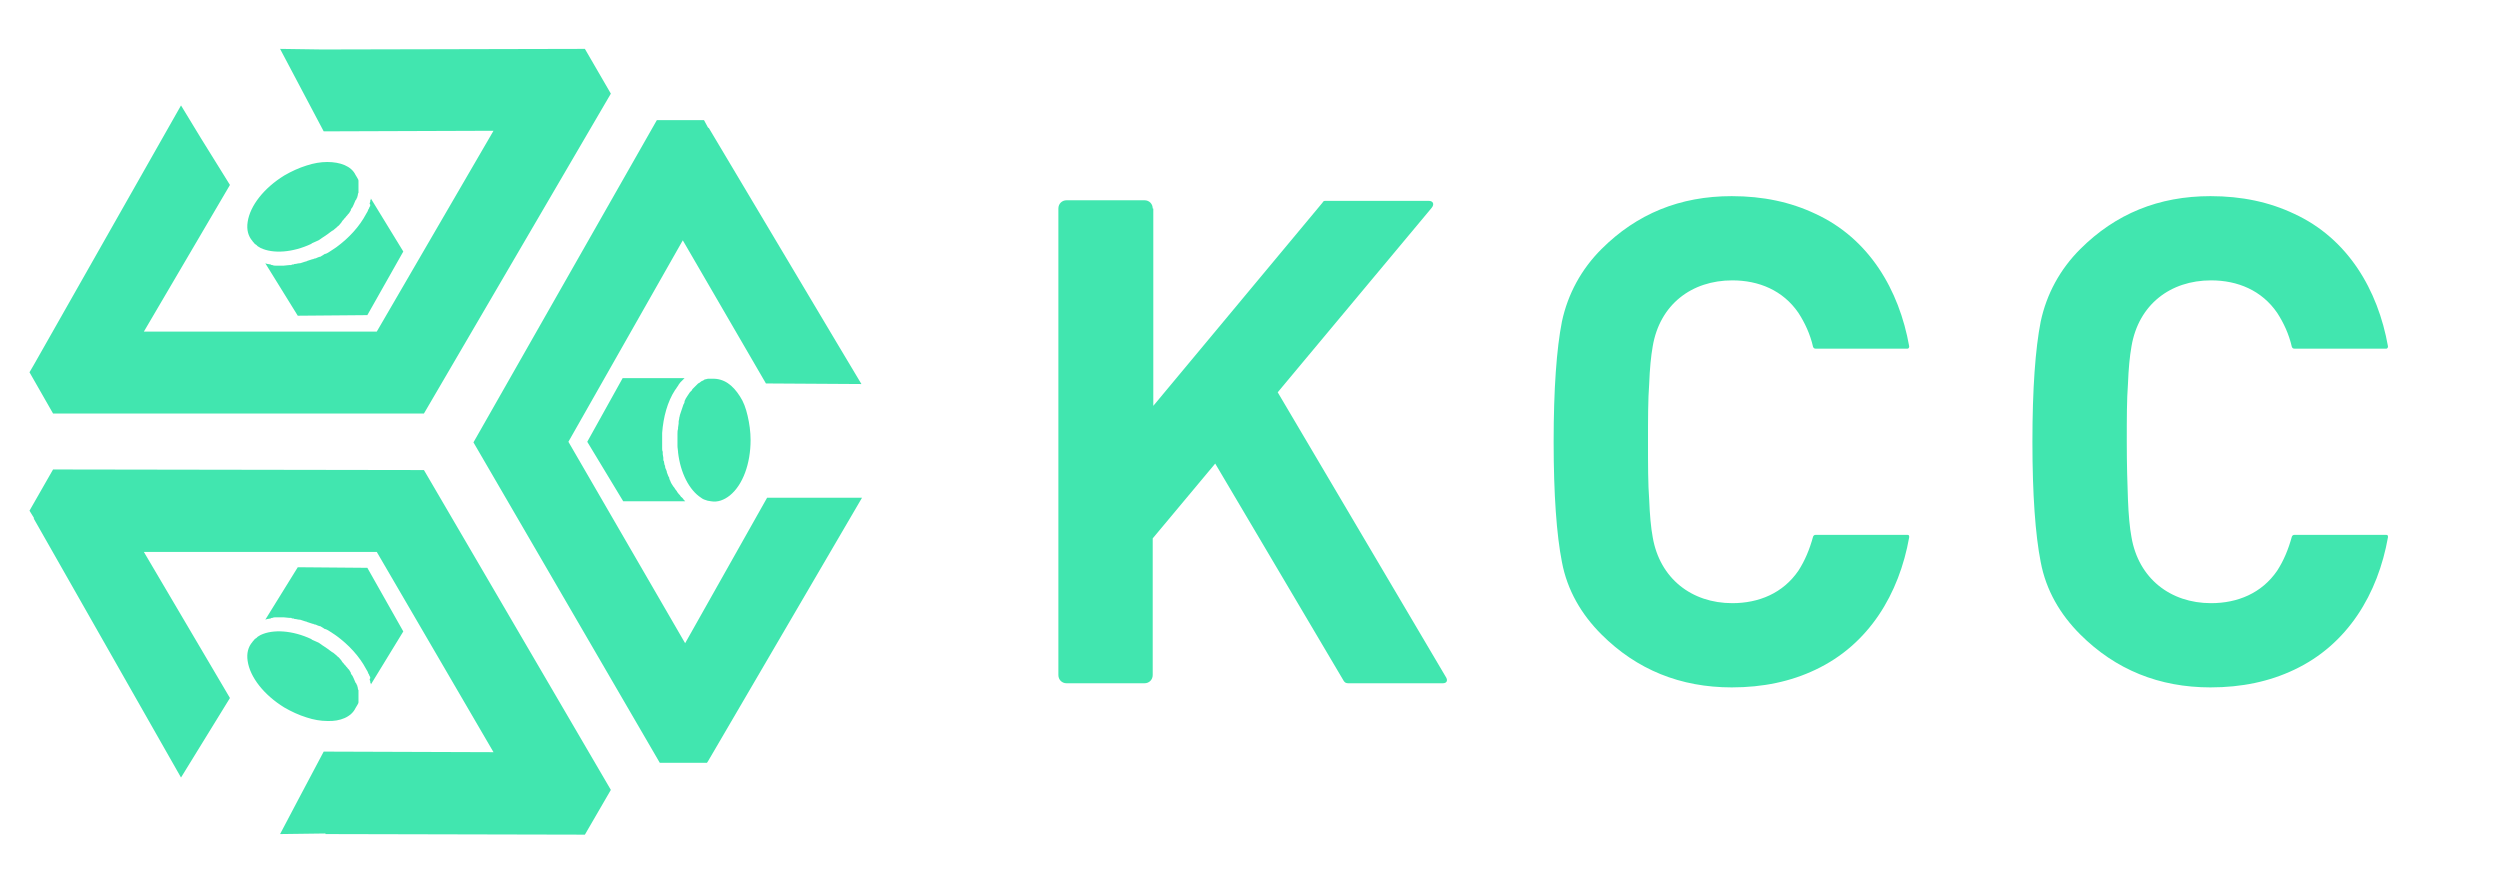
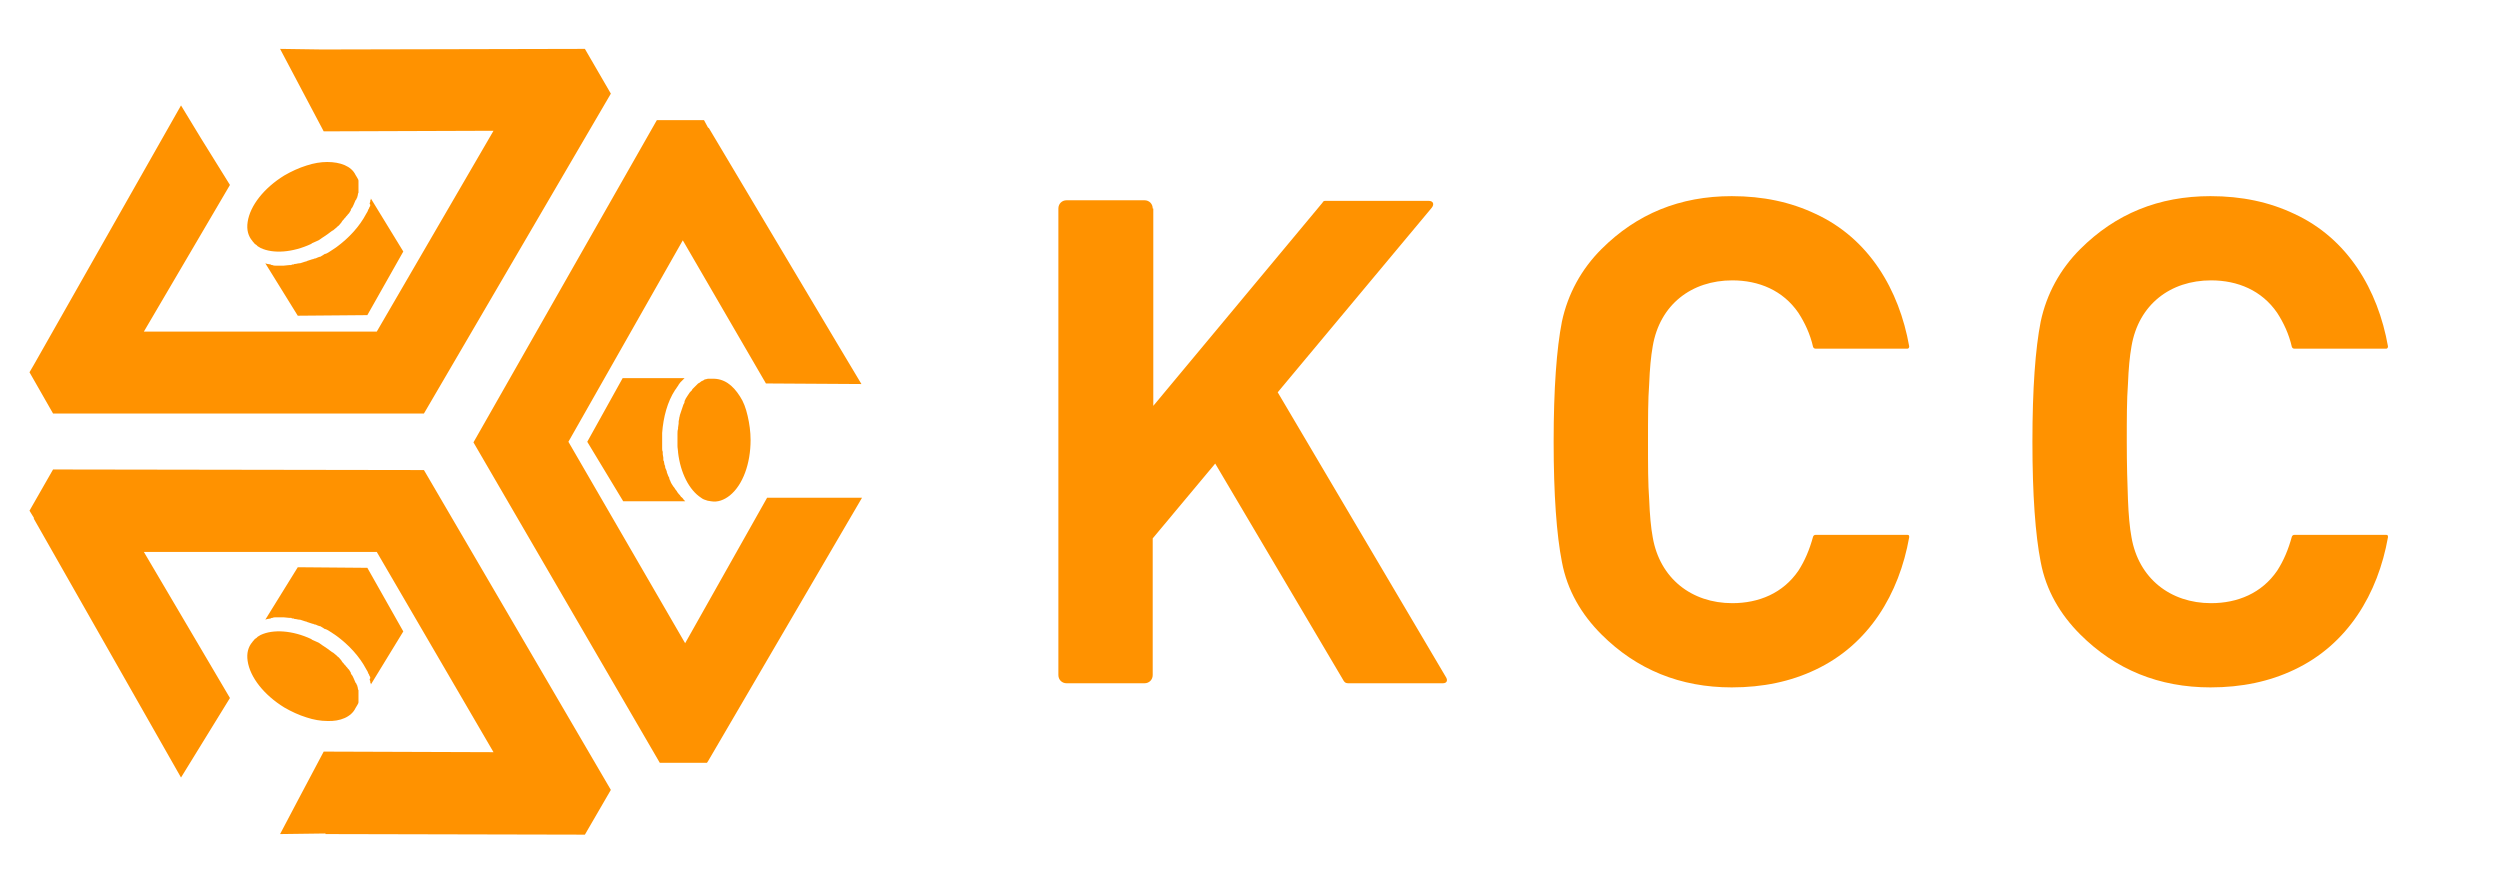
<svg xmlns="http://www.w3.org/2000/svg" width="94" height="33" viewBox="0 0 94 33" fill="none">
-   <path d="M32.39 14.44L31.503 12.956L26.648 4.806H26.626L26.471 4.518H24.697L17.802 16.633L24.808 28.681H26.582L26.626 28.615L32.412 18.715H28.843L25.761 24.185L21.372 16.611L25.673 9.036L28.799 14.418L32.39 14.44Z" fill="#41E6AF" />
-   <path d="M5.409 12.469L8.646 6.954L7.56 5.205L6.806 3.964L1.264 13.732L1.109 13.997L1.995 15.548H15.94L22.968 3.521L21.992 1.838L12.238 1.86H12.083L10.531 1.838L11.351 3.389L12.171 4.939L18.556 4.917L14.166 12.469H5.409Z" fill="#41E6AF" />
-   <path d="M12.304 6.091C12.06 6.091 11.794 6.135 11.528 6.223C11.24 6.312 10.952 6.445 10.686 6.6C9.932 7.065 9.4 7.73 9.311 8.35C9.267 8.638 9.334 8.881 9.489 9.058C9.511 9.103 9.555 9.125 9.577 9.169C9.6 9.191 9.622 9.191 9.644 9.213C9.666 9.236 9.666 9.236 9.688 9.258C9.733 9.28 9.755 9.302 9.799 9.324C10.265 9.546 10.996 9.501 11.706 9.169L11.728 9.147C11.794 9.125 11.861 9.081 11.927 9.058C11.994 9.036 12.038 8.992 12.105 8.948C12.171 8.903 12.238 8.859 12.304 8.815C12.371 8.77 12.415 8.726 12.482 8.682L12.526 8.66C12.57 8.615 12.615 8.593 12.659 8.549C12.681 8.527 12.681 8.527 12.703 8.505C12.748 8.483 12.77 8.438 12.792 8.416C12.814 8.394 12.836 8.372 12.858 8.328C12.881 8.283 12.925 8.261 12.947 8.217C12.969 8.195 12.969 8.195 12.992 8.172C13.014 8.128 13.058 8.106 13.08 8.062L13.124 8.017C13.147 7.973 13.169 7.951 13.191 7.907C13.191 7.907 13.191 7.907 13.191 7.885L13.213 7.84C13.258 7.796 13.28 7.73 13.302 7.685C13.324 7.641 13.346 7.574 13.368 7.53L13.391 7.508C13.391 7.486 13.413 7.464 13.413 7.464C13.413 7.442 13.413 7.442 13.435 7.419C13.435 7.375 13.457 7.353 13.457 7.309C13.457 7.264 13.479 7.264 13.479 7.242C13.479 7.22 13.479 7.198 13.479 7.198C13.479 7.154 13.479 7.132 13.479 7.109V7.065C13.479 7.021 13.479 6.999 13.479 6.954C13.479 6.932 13.479 6.932 13.479 6.91C13.479 6.888 13.479 6.866 13.479 6.866C13.479 6.844 13.479 6.844 13.479 6.821V6.799C13.479 6.755 13.457 6.733 13.435 6.689C13.413 6.644 13.391 6.622 13.368 6.578C13.213 6.246 12.792 6.091 12.304 6.091Z" fill="#41E6AF" />
-   <path d="M13.923 7.707C13.923 7.752 13.9 7.774 13.878 7.818C13.878 7.84 13.878 7.84 13.856 7.862C13.834 7.929 13.812 7.973 13.768 8.04C13.524 8.505 13.125 8.948 12.637 9.302C12.57 9.346 12.504 9.391 12.437 9.435C12.371 9.479 12.304 9.524 12.238 9.546H12.216C12.193 9.568 12.171 9.568 12.149 9.59C12.105 9.612 12.083 9.634 12.038 9.656H12.016C11.994 9.656 11.972 9.679 11.95 9.679C11.905 9.701 11.861 9.723 11.816 9.723L11.772 9.745C11.772 9.745 11.772 9.745 11.75 9.745C11.728 9.745 11.706 9.767 11.684 9.767C11.639 9.789 11.595 9.789 11.55 9.811L11.506 9.834H11.484C11.44 9.856 11.395 9.856 11.351 9.878C11.329 9.878 11.307 9.9 11.262 9.9H11.24C11.196 9.9 11.151 9.922 11.129 9.922C11.107 9.922 11.063 9.922 11.041 9.944H11.018C10.996 9.944 10.974 9.944 10.952 9.966C10.93 9.966 10.908 9.966 10.885 9.966C10.819 9.966 10.73 9.989 10.664 9.989H10.642C10.575 9.989 10.508 9.989 10.442 9.989C10.42 9.989 10.398 9.989 10.398 9.989H10.376C10.331 9.989 10.287 9.989 10.242 9.966C10.22 9.966 10.198 9.966 10.176 9.944C10.132 9.944 10.087 9.922 10.043 9.922C10.021 9.922 9.999 9.9 9.976 9.9L11.196 11.871L13.812 11.849L15.164 9.457L13.945 7.464C13.945 7.486 13.945 7.508 13.923 7.53C13.923 7.552 13.923 7.552 13.923 7.575C13.923 7.597 13.9 7.619 13.9 7.663C13.923 7.685 13.923 7.707 13.923 7.707Z" fill="#41E6AF" />
-   <path d="M27.823 14.905C27.956 15.105 28.045 15.348 28.111 15.636C28.178 15.924 28.222 16.234 28.222 16.544C28.222 17.43 27.934 18.227 27.446 18.626C27.225 18.803 26.981 18.892 26.737 18.848C26.692 18.848 26.648 18.826 26.604 18.826C26.582 18.826 26.559 18.803 26.537 18.803C26.515 18.803 26.493 18.781 26.471 18.781C26.426 18.759 26.382 18.737 26.36 18.715C25.916 18.427 25.584 17.785 25.495 17.009V16.987C25.495 16.921 25.473 16.854 25.473 16.766C25.473 16.699 25.473 16.633 25.473 16.566C25.473 16.478 25.473 16.411 25.473 16.323C25.473 16.256 25.473 16.19 25.495 16.123V16.079C25.495 16.035 25.517 15.969 25.517 15.924C25.517 15.902 25.517 15.88 25.517 15.858C25.517 15.813 25.54 15.769 25.54 15.725C25.54 15.681 25.562 15.658 25.562 15.614C25.584 15.57 25.584 15.525 25.606 15.481C25.606 15.459 25.628 15.437 25.628 15.415C25.651 15.37 25.651 15.326 25.673 15.282L25.695 15.215C25.717 15.171 25.739 15.149 25.739 15.105C25.739 15.105 25.739 15.105 25.739 15.082L25.761 15.038C25.784 14.972 25.828 14.928 25.85 14.883C25.872 14.839 25.916 14.795 25.939 14.75L25.961 14.728C25.983 14.706 25.983 14.706 26.005 14.684C26.027 14.662 26.027 14.662 26.027 14.64C26.05 14.617 26.072 14.595 26.094 14.573C26.116 14.551 26.138 14.529 26.138 14.529C26.16 14.507 26.16 14.507 26.183 14.485C26.205 14.462 26.227 14.44 26.249 14.418L26.293 14.396C26.316 14.374 26.36 14.352 26.382 14.329C26.404 14.329 26.404 14.329 26.426 14.307C26.449 14.307 26.471 14.285 26.471 14.285C26.471 14.285 26.493 14.285 26.493 14.263H26.515C26.559 14.263 26.582 14.241 26.626 14.241C26.67 14.241 26.715 14.241 26.759 14.241C27.225 14.219 27.557 14.485 27.823 14.905Z" fill="#41E6AF" />
-   <path d="M25.584 14.374C25.562 14.396 25.54 14.44 25.517 14.462C25.517 14.485 25.495 14.485 25.495 14.507C25.451 14.551 25.429 14.617 25.384 14.662C25.096 15.105 24.941 15.681 24.897 16.279C24.897 16.367 24.897 16.434 24.897 16.522C24.897 16.589 24.897 16.677 24.897 16.744V16.766C24.897 16.788 24.897 16.832 24.897 16.854C24.897 16.899 24.897 16.943 24.919 16.987V17.009C24.919 17.032 24.919 17.054 24.919 17.076C24.919 17.12 24.941 17.164 24.941 17.209V17.253C24.941 17.253 24.941 17.253 24.941 17.275C24.941 17.297 24.941 17.32 24.963 17.342C24.963 17.386 24.985 17.43 24.985 17.474L25.008 17.519V17.541C25.008 17.585 25.03 17.63 25.052 17.674C25.052 17.696 25.074 17.718 25.074 17.74V17.762C25.096 17.807 25.096 17.829 25.118 17.873C25.118 17.895 25.141 17.918 25.163 17.962V17.984C25.163 18.006 25.185 18.028 25.185 18.05C25.207 18.073 25.207 18.095 25.207 18.095C25.229 18.161 25.274 18.227 25.318 18.294L25.34 18.316C25.384 18.383 25.407 18.427 25.451 18.471C25.451 18.493 25.473 18.493 25.473 18.515L25.495 18.538C25.517 18.582 25.562 18.604 25.584 18.648C25.606 18.671 25.606 18.693 25.628 18.693C25.673 18.737 25.695 18.759 25.717 18.803C25.739 18.826 25.761 18.826 25.761 18.848H23.433L22.081 16.611L23.411 14.219H25.739C25.717 14.241 25.717 14.241 25.695 14.263L25.673 14.285C25.651 14.307 25.628 14.33 25.584 14.374C25.606 14.374 25.584 14.374 25.584 14.374Z" fill="#41E6AF" />
-   <path d="M12.304 27.109C12.06 27.109 11.794 27.064 11.528 26.976C11.24 26.887 10.952 26.754 10.686 26.599C9.932 26.134 9.4 25.47 9.311 24.85C9.267 24.562 9.334 24.318 9.489 24.141C9.511 24.097 9.555 24.075 9.577 24.03C9.6 24.008 9.622 24.008 9.644 23.986C9.666 23.964 9.666 23.964 9.688 23.942C9.733 23.919 9.755 23.897 9.799 23.875C10.265 23.654 10.996 23.698 11.706 24.03L11.728 24.052C11.794 24.075 11.861 24.119 11.927 24.141C11.994 24.163 12.038 24.207 12.105 24.252C12.171 24.296 12.238 24.34 12.304 24.385C12.371 24.429 12.415 24.473 12.482 24.517L12.526 24.54C12.57 24.584 12.615 24.606 12.659 24.65C12.681 24.672 12.681 24.672 12.703 24.695C12.748 24.717 12.77 24.761 12.792 24.783C12.814 24.805 12.836 24.828 12.858 24.872C12.881 24.916 12.925 24.938 12.947 24.983C12.969 25.005 12.969 25.005 12.992 25.027C13.014 25.071 13.058 25.093 13.08 25.138L13.124 25.182C13.147 25.226 13.169 25.248 13.191 25.293V25.315L13.213 25.359C13.258 25.403 13.28 25.47 13.302 25.514C13.324 25.558 13.346 25.625 13.368 25.669L13.391 25.691C13.391 25.713 13.413 25.736 13.413 25.736C13.413 25.758 13.413 25.758 13.435 25.78C13.435 25.824 13.457 25.846 13.457 25.891C13.457 25.935 13.479 25.935 13.479 25.957C13.479 25.979 13.479 26.001 13.479 26.001C13.479 26.046 13.479 26.068 13.479 26.09V26.134C13.479 26.178 13.479 26.201 13.479 26.245C13.479 26.267 13.479 26.267 13.479 26.289C13.479 26.311 13.479 26.334 13.479 26.334C13.479 26.356 13.479 26.356 13.479 26.378V26.4C13.479 26.444 13.457 26.466 13.435 26.511C13.413 26.555 13.391 26.577 13.368 26.622C13.213 26.954 12.792 27.131 12.304 27.109Z" fill="#41E6AF" />
-   <path d="M13.923 25.492C13.923 25.448 13.9 25.425 13.878 25.381C13.878 25.359 13.878 25.359 13.856 25.337C13.834 25.27 13.812 25.226 13.768 25.16C13.524 24.695 13.125 24.252 12.637 23.897C12.57 23.853 12.504 23.809 12.437 23.764C12.371 23.72 12.304 23.676 12.238 23.654H12.216C12.193 23.631 12.171 23.631 12.149 23.609C12.105 23.587 12.083 23.565 12.038 23.543H12.016C11.994 23.543 11.972 23.521 11.95 23.521C11.905 23.499 11.861 23.477 11.816 23.477L11.772 23.454C11.772 23.454 11.772 23.454 11.75 23.454C11.728 23.454 11.706 23.432 11.684 23.432C11.639 23.41 11.595 23.41 11.55 23.388L11.506 23.366H11.484C11.44 23.344 11.395 23.344 11.351 23.322C11.329 23.322 11.307 23.299 11.262 23.299H11.24C11.196 23.299 11.151 23.277 11.129 23.277C11.107 23.277 11.063 23.277 11.041 23.255H11.018C10.996 23.255 10.974 23.255 10.952 23.233C10.93 23.233 10.908 23.233 10.885 23.233C10.819 23.233 10.73 23.211 10.664 23.211H10.642C10.575 23.211 10.508 23.211 10.442 23.211C10.42 23.211 10.398 23.211 10.398 23.211H10.376C10.331 23.211 10.287 23.211 10.242 23.233C10.22 23.233 10.198 23.233 10.176 23.255C10.132 23.255 10.087 23.277 10.043 23.277C10.021 23.277 9.999 23.299 9.976 23.299L11.196 21.328L13.812 21.35L15.164 23.742L13.945 25.736C13.945 25.713 13.945 25.691 13.923 25.669C13.923 25.647 13.923 25.647 13.923 25.625C13.923 25.603 13.9 25.581 13.9 25.536C13.923 25.514 13.923 25.492 13.923 25.492Z" fill="#41E6AF" />
-   <path d="M18.556 28.282L12.171 28.26L11.196 30.099L10.531 31.361L12.238 31.339V31.361L21.992 31.383L22.968 29.7L15.94 17.674L1.995 17.652L1.109 19.202L1.286 19.49H1.264L6.806 29.235L8.646 26.245L5.409 20.752H14.166L18.556 28.282Z" fill="#41E6AF" />
-   <path d="M61.965 16.611C61.965 15.747 61.965 15.016 62.009 14.44C62.031 13.864 62.075 13.399 62.142 13.023C62.408 11.45 63.605 10.542 65.135 10.542C66.133 10.542 67.041 10.919 67.618 11.76C67.862 12.137 68.061 12.558 68.172 13.045C68.194 13.089 68.216 13.111 68.283 13.111H71.719C71.764 13.111 71.786 13.067 71.786 13.023C71.409 10.897 70.278 8.97 68.261 8.04C67.33 7.597 66.288 7.375 65.113 7.375C63.162 7.375 61.543 8.04 60.213 9.368C59.459 10.121 58.95 11.052 58.728 12.093C58.528 13.111 58.417 14.617 58.417 16.611C58.417 18.604 58.528 20.11 58.728 21.129C58.927 22.192 59.459 23.1 60.213 23.853C61.543 25.182 63.184 25.846 65.113 25.846C66.288 25.846 67.33 25.625 68.261 25.182C70.278 24.23 71.409 22.325 71.786 20.199C71.786 20.154 71.786 20.11 71.719 20.11H68.283C68.216 20.11 68.194 20.132 68.172 20.177C68.039 20.664 67.862 21.085 67.618 21.461C67.041 22.303 66.133 22.679 65.135 22.679C63.605 22.679 62.408 21.749 62.142 20.199C62.075 19.844 62.031 19.357 62.009 18.781C61.965 18.205 61.965 17.474 61.965 16.611Z" fill="#41E6AF" />
-   <path d="M79.967 16.611C79.967 15.747 79.967 15.016 80.011 14.44C80.033 13.864 80.077 13.399 80.144 13.023C80.41 11.45 81.607 10.542 83.137 10.542C84.135 10.542 85.043 10.919 85.62 11.76C85.864 12.137 86.063 12.558 86.174 13.045C86.196 13.089 86.219 13.111 86.285 13.111H89.721C89.766 13.111 89.788 13.067 89.788 13.023C89.411 10.897 88.28 8.97 86.263 8.04C85.332 7.597 84.29 7.375 83.115 7.375C81.164 7.375 79.545 8.04 78.215 9.368C77.461 10.121 76.951 11.052 76.73 12.093C76.53 13.111 76.419 14.617 76.419 16.611C76.419 18.604 76.53 20.11 76.73 21.129C76.929 22.192 77.461 23.1 78.215 23.853C79.545 25.182 81.186 25.846 83.115 25.846C84.29 25.846 85.332 25.625 86.263 25.182C88.28 24.23 89.411 22.325 89.788 20.199C89.788 20.154 89.788 20.11 89.721 20.11H86.285C86.219 20.11 86.196 20.132 86.174 20.177C86.041 20.664 85.864 21.085 85.62 21.461C85.043 22.303 84.135 22.679 83.137 22.679C81.607 22.679 80.41 21.749 80.144 20.199C80.077 19.844 80.033 19.357 80.011 18.781C79.989 18.205 79.967 17.474 79.967 16.611Z" fill="#41E6AF" />
-   <path d="M43.342 7.84C43.342 7.663 43.209 7.53 43.032 7.53H40.105C39.928 7.53 39.795 7.663 39.795 7.84V25.381C39.795 25.558 39.928 25.691 40.105 25.691H43.032C43.209 25.691 43.342 25.558 43.342 25.381V20.243L45.692 17.43L50.525 25.603C50.569 25.669 50.614 25.691 50.702 25.691H54.249C54.405 25.691 54.449 25.581 54.36 25.448L48.042 14.75L53.828 7.818C53.939 7.685 53.895 7.552 53.717 7.552H49.838C49.771 7.552 49.749 7.575 49.727 7.619L43.364 15.26V7.84H43.342Z" fill="#41E6AF" />
+   <path d="M32.39 14.44L31.503 12.956L26.648 4.806H26.626L26.471 4.518H24.697L17.802 16.633L24.808 28.681H26.582L26.626 28.615L32.412 18.715H28.843L25.761 24.185L21.372 16.611L25.673 9.036L28.799 14.418L32.39 14.44Z" fill="#FF9200" />
+   <path d="M5.409 12.469L8.646 6.954L7.56 5.205L6.806 3.964L1.264 13.732L1.109 13.997L1.995 15.548H15.94L22.968 3.521L21.992 1.838L12.238 1.86H12.083L10.531 1.838L11.351 3.389L12.171 4.939L18.556 4.917L14.166 12.469H5.409Z" fill="#FF9200" />
+   <path d="M12.304 6.091C12.06 6.091 11.794 6.135 11.528 6.223C11.24 6.312 10.952 6.445 10.686 6.6C9.932 7.065 9.4 7.73 9.311 8.35C9.267 8.638 9.334 8.881 9.489 9.058C9.511 9.103 9.555 9.125 9.577 9.169C9.6 9.191 9.622 9.191 9.644 9.213C9.666 9.236 9.666 9.236 9.688 9.258C9.733 9.28 9.755 9.302 9.799 9.324C10.265 9.546 10.996 9.501 11.706 9.169L11.728 9.147C11.794 9.125 11.861 9.081 11.927 9.058C11.994 9.036 12.038 8.992 12.105 8.948C12.171 8.903 12.238 8.859 12.304 8.815C12.371 8.77 12.415 8.726 12.482 8.682L12.526 8.66C12.57 8.615 12.615 8.593 12.659 8.549C12.681 8.527 12.681 8.527 12.703 8.505C12.748 8.483 12.77 8.438 12.792 8.416C12.814 8.394 12.836 8.372 12.858 8.328C12.881 8.283 12.925 8.261 12.947 8.217C12.969 8.195 12.969 8.195 12.992 8.172C13.014 8.128 13.058 8.106 13.08 8.062L13.124 8.017C13.147 7.973 13.169 7.951 13.191 7.907C13.191 7.907 13.191 7.907 13.191 7.885L13.213 7.84C13.258 7.796 13.28 7.73 13.302 7.685C13.324 7.641 13.346 7.574 13.368 7.53L13.391 7.508C13.391 7.486 13.413 7.464 13.413 7.464C13.413 7.442 13.413 7.442 13.435 7.419C13.435 7.375 13.457 7.353 13.457 7.309C13.457 7.264 13.479 7.264 13.479 7.242C13.479 7.22 13.479 7.198 13.479 7.198C13.479 7.154 13.479 7.132 13.479 7.109V7.065C13.479 7.021 13.479 6.999 13.479 6.954C13.479 6.932 13.479 6.932 13.479 6.91C13.479 6.888 13.479 6.866 13.479 6.866C13.479 6.844 13.479 6.844 13.479 6.821V6.799C13.479 6.755 13.457 6.733 13.435 6.689C13.413 6.644 13.391 6.622 13.368 6.578C13.213 6.246 12.792 6.091 12.304 6.091Z" fill="#FF9200" />
+   <path d="M13.923 7.707C13.923 7.752 13.9 7.774 13.878 7.818C13.878 7.84 13.878 7.84 13.856 7.862C13.834 7.929 13.812 7.973 13.768 8.04C13.524 8.505 13.125 8.948 12.637 9.302C12.57 9.346 12.504 9.391 12.437 9.435C12.371 9.479 12.304 9.524 12.238 9.546H12.216C12.193 9.568 12.171 9.568 12.149 9.59C12.105 9.612 12.083 9.634 12.038 9.656H12.016C11.994 9.656 11.972 9.679 11.95 9.679C11.905 9.701 11.861 9.723 11.816 9.723L11.772 9.745C11.772 9.745 11.772 9.745 11.75 9.745C11.728 9.745 11.706 9.767 11.684 9.767C11.639 9.789 11.595 9.789 11.55 9.811L11.506 9.834H11.484C11.44 9.856 11.395 9.856 11.351 9.878C11.329 9.878 11.307 9.9 11.262 9.9H11.24C11.196 9.9 11.151 9.922 11.129 9.922C11.107 9.922 11.063 9.922 11.041 9.944H11.018C10.996 9.944 10.974 9.944 10.952 9.966C10.93 9.966 10.908 9.966 10.885 9.966C10.819 9.966 10.73 9.989 10.664 9.989H10.642C10.575 9.989 10.508 9.989 10.442 9.989C10.42 9.989 10.398 9.989 10.398 9.989H10.376C10.331 9.989 10.287 9.989 10.242 9.966C10.22 9.966 10.198 9.966 10.176 9.944C10.132 9.944 10.087 9.922 10.043 9.922C10.021 9.922 9.999 9.9 9.976 9.9L11.196 11.871L13.812 11.849L15.164 9.457L13.945 7.464C13.945 7.486 13.945 7.508 13.923 7.53C13.923 7.552 13.923 7.552 13.923 7.575C13.923 7.597 13.9 7.619 13.9 7.663C13.923 7.685 13.923 7.707 13.923 7.707Z" fill="#FF9200" />
+   <path d="M27.823 14.905C27.956 15.105 28.045 15.348 28.111 15.636C28.178 15.924 28.222 16.234 28.222 16.544C28.222 17.43 27.934 18.227 27.446 18.626C27.225 18.803 26.981 18.892 26.737 18.848C26.692 18.848 26.648 18.826 26.604 18.826C26.582 18.826 26.559 18.803 26.537 18.803C26.515 18.803 26.493 18.781 26.471 18.781C26.426 18.759 26.382 18.737 26.36 18.715C25.916 18.427 25.584 17.785 25.495 17.009V16.987C25.495 16.921 25.473 16.854 25.473 16.766C25.473 16.699 25.473 16.633 25.473 16.566C25.473 16.478 25.473 16.411 25.473 16.323C25.473 16.256 25.473 16.19 25.495 16.123V16.079C25.495 16.035 25.517 15.969 25.517 15.924C25.517 15.902 25.517 15.88 25.517 15.858C25.517 15.813 25.54 15.769 25.54 15.725C25.54 15.681 25.562 15.658 25.562 15.614C25.584 15.57 25.584 15.525 25.606 15.481C25.606 15.459 25.628 15.437 25.628 15.415C25.651 15.37 25.651 15.326 25.673 15.282L25.695 15.215C25.717 15.171 25.739 15.149 25.739 15.105C25.739 15.105 25.739 15.105 25.739 15.082L25.761 15.038C25.784 14.972 25.828 14.928 25.85 14.883C25.872 14.839 25.916 14.795 25.939 14.75L25.961 14.728C25.983 14.706 25.983 14.706 26.005 14.684C26.027 14.662 26.027 14.662 26.027 14.64C26.05 14.617 26.072 14.595 26.094 14.573C26.116 14.551 26.138 14.529 26.138 14.529C26.16 14.507 26.16 14.507 26.183 14.485C26.205 14.462 26.227 14.44 26.249 14.418L26.293 14.396C26.316 14.374 26.36 14.352 26.382 14.329C26.404 14.329 26.404 14.329 26.426 14.307C26.449 14.307 26.471 14.285 26.471 14.285C26.471 14.285 26.493 14.285 26.493 14.263H26.515C26.559 14.263 26.582 14.241 26.626 14.241C26.67 14.241 26.715 14.241 26.759 14.241C27.225 14.219 27.557 14.485 27.823 14.905Z" fill="#FF9200" />
+   <path d="M25.584 14.374C25.562 14.396 25.54 14.44 25.517 14.462C25.517 14.485 25.495 14.485 25.495 14.507C25.451 14.551 25.429 14.617 25.384 14.662C25.096 15.105 24.941 15.681 24.897 16.279C24.897 16.367 24.897 16.434 24.897 16.522C24.897 16.589 24.897 16.677 24.897 16.744V16.766C24.897 16.788 24.897 16.832 24.897 16.854C24.897 16.899 24.897 16.943 24.919 16.987V17.009C24.919 17.032 24.919 17.054 24.919 17.076C24.919 17.12 24.941 17.164 24.941 17.209V17.253C24.941 17.253 24.941 17.253 24.941 17.275C24.941 17.297 24.941 17.32 24.963 17.342C24.963 17.386 24.985 17.43 24.985 17.474L25.008 17.519V17.541C25.008 17.585 25.03 17.63 25.052 17.674C25.052 17.696 25.074 17.718 25.074 17.74V17.762C25.096 17.807 25.096 17.829 25.118 17.873C25.118 17.895 25.141 17.918 25.163 17.962V17.984C25.163 18.006 25.185 18.028 25.185 18.05C25.207 18.073 25.207 18.095 25.207 18.095C25.229 18.161 25.274 18.227 25.318 18.294L25.34 18.316C25.384 18.383 25.407 18.427 25.451 18.471C25.451 18.493 25.473 18.493 25.473 18.515L25.495 18.538C25.517 18.582 25.562 18.604 25.584 18.648C25.606 18.671 25.606 18.693 25.628 18.693C25.673 18.737 25.695 18.759 25.717 18.803C25.739 18.826 25.761 18.826 25.761 18.848H23.433L22.081 16.611L23.411 14.219H25.739C25.717 14.241 25.717 14.241 25.695 14.263L25.673 14.285C25.651 14.307 25.628 14.33 25.584 14.374C25.606 14.374 25.584 14.374 25.584 14.374Z" fill="#FF9200" />
+   <path d="M12.304 27.109C12.06 27.109 11.794 27.064 11.528 26.976C11.24 26.887 10.952 26.754 10.686 26.599C9.932 26.134 9.4 25.47 9.311 24.85C9.267 24.562 9.334 24.318 9.489 24.141C9.511 24.097 9.555 24.075 9.577 24.03C9.6 24.008 9.622 24.008 9.644 23.986C9.666 23.964 9.666 23.964 9.688 23.942C9.733 23.919 9.755 23.897 9.799 23.875C10.265 23.654 10.996 23.698 11.706 24.03L11.728 24.052C11.794 24.075 11.861 24.119 11.927 24.141C11.994 24.163 12.038 24.207 12.105 24.252C12.171 24.296 12.238 24.34 12.304 24.385C12.371 24.429 12.415 24.473 12.482 24.517L12.526 24.54C12.57 24.584 12.615 24.606 12.659 24.65C12.681 24.672 12.681 24.672 12.703 24.695C12.748 24.717 12.77 24.761 12.792 24.783C12.814 24.805 12.836 24.828 12.858 24.872C12.881 24.916 12.925 24.938 12.947 24.983C12.969 25.005 12.969 25.005 12.992 25.027C13.014 25.071 13.058 25.093 13.08 25.138L13.124 25.182C13.147 25.226 13.169 25.248 13.191 25.293V25.315L13.213 25.359C13.258 25.403 13.28 25.47 13.302 25.514C13.324 25.558 13.346 25.625 13.368 25.669L13.391 25.691C13.391 25.713 13.413 25.736 13.413 25.736C13.413 25.758 13.413 25.758 13.435 25.78C13.435 25.824 13.457 25.846 13.457 25.891C13.457 25.935 13.479 25.935 13.479 25.957C13.479 25.979 13.479 26.001 13.479 26.001C13.479 26.046 13.479 26.068 13.479 26.09V26.134C13.479 26.178 13.479 26.201 13.479 26.245C13.479 26.267 13.479 26.267 13.479 26.289C13.479 26.311 13.479 26.334 13.479 26.334C13.479 26.356 13.479 26.356 13.479 26.378V26.4C13.479 26.444 13.457 26.466 13.435 26.511C13.413 26.555 13.391 26.577 13.368 26.622C13.213 26.954 12.792 27.131 12.304 27.109Z" fill="#FF9200" />
+   <path d="M13.923 25.492C13.923 25.448 13.9 25.425 13.878 25.381C13.878 25.359 13.878 25.359 13.856 25.337C13.834 25.27 13.812 25.226 13.768 25.16C13.524 24.695 13.125 24.252 12.637 23.897C12.57 23.853 12.504 23.809 12.437 23.764C12.371 23.72 12.304 23.676 12.238 23.654H12.216C12.193 23.631 12.171 23.631 12.149 23.609C12.105 23.587 12.083 23.565 12.038 23.543H12.016C11.994 23.543 11.972 23.521 11.95 23.521C11.905 23.499 11.861 23.477 11.816 23.477L11.772 23.454C11.772 23.454 11.772 23.454 11.75 23.454C11.728 23.454 11.706 23.432 11.684 23.432C11.639 23.41 11.595 23.41 11.55 23.388L11.506 23.366H11.484C11.44 23.344 11.395 23.344 11.351 23.322C11.329 23.322 11.307 23.299 11.262 23.299H11.24C11.196 23.299 11.151 23.277 11.129 23.277C11.107 23.277 11.063 23.277 11.041 23.255H11.018C10.996 23.255 10.974 23.255 10.952 23.233C10.93 23.233 10.908 23.233 10.885 23.233C10.819 23.233 10.73 23.211 10.664 23.211H10.642C10.575 23.211 10.508 23.211 10.442 23.211C10.42 23.211 10.398 23.211 10.398 23.211H10.376C10.331 23.211 10.287 23.211 10.242 23.233C10.22 23.233 10.198 23.233 10.176 23.255C10.132 23.255 10.087 23.277 10.043 23.277C10.021 23.277 9.999 23.299 9.976 23.299L11.196 21.328L13.812 21.35L15.164 23.742L13.945 25.736C13.945 25.713 13.945 25.691 13.923 25.669C13.923 25.647 13.923 25.647 13.923 25.625C13.923 25.603 13.9 25.581 13.9 25.536C13.923 25.514 13.923 25.492 13.923 25.492Z" fill="#FF9200" />
+   <path d="M18.556 28.282L12.171 28.26L11.196 30.099L10.531 31.361L12.238 31.339V31.361L21.992 31.383L22.968 29.7L15.94 17.674L1.995 17.652L1.109 19.202L1.286 19.49H1.264L6.806 29.235L8.646 26.245L5.409 20.752H14.166L18.556 28.282Z" fill="#FF9200" />
+   <path d="M61.965 16.611C61.965 15.747 61.965 15.016 62.009 14.44C62.031 13.864 62.075 13.399 62.142 13.023C62.408 11.45 63.605 10.542 65.135 10.542C66.133 10.542 67.041 10.919 67.618 11.76C67.862 12.137 68.061 12.558 68.172 13.045C68.194 13.089 68.216 13.111 68.283 13.111H71.719C71.764 13.111 71.786 13.067 71.786 13.023C71.409 10.897 70.278 8.97 68.261 8.04C67.33 7.597 66.288 7.375 65.113 7.375C63.162 7.375 61.543 8.04 60.213 9.368C59.459 10.121 58.95 11.052 58.728 12.093C58.528 13.111 58.417 14.617 58.417 16.611C58.417 18.604 58.528 20.11 58.728 21.129C58.927 22.192 59.459 23.1 60.213 23.853C61.543 25.182 63.184 25.846 65.113 25.846C66.288 25.846 67.33 25.625 68.261 25.182C70.278 24.23 71.409 22.325 71.786 20.199C71.786 20.154 71.786 20.11 71.719 20.11H68.283C68.216 20.11 68.194 20.132 68.172 20.177C68.039 20.664 67.862 21.085 67.618 21.461C67.041 22.303 66.133 22.679 65.135 22.679C63.605 22.679 62.408 21.749 62.142 20.199C62.075 19.844 62.031 19.357 62.009 18.781C61.965 18.205 61.965 17.474 61.965 16.611Z" fill="#FF9200" />
+   <path d="M79.967 16.611C79.967 15.747 79.967 15.016 80.011 14.44C80.033 13.864 80.077 13.399 80.144 13.023C80.41 11.45 81.607 10.542 83.137 10.542C84.135 10.542 85.043 10.919 85.62 11.76C85.864 12.137 86.063 12.558 86.174 13.045C86.196 13.089 86.219 13.111 86.285 13.111H89.721C89.766 13.111 89.788 13.067 89.788 13.023C89.411 10.897 88.28 8.97 86.263 8.04C85.332 7.597 84.29 7.375 83.115 7.375C81.164 7.375 79.545 8.04 78.215 9.368C77.461 10.121 76.951 11.052 76.73 12.093C76.53 13.111 76.419 14.617 76.419 16.611C76.419 18.604 76.53 20.11 76.73 21.129C76.929 22.192 77.461 23.1 78.215 23.853C79.545 25.182 81.186 25.846 83.115 25.846C84.29 25.846 85.332 25.625 86.263 25.182C88.28 24.23 89.411 22.325 89.788 20.199C89.788 20.154 89.788 20.11 89.721 20.11H86.285C86.219 20.11 86.196 20.132 86.174 20.177C86.041 20.664 85.864 21.085 85.62 21.461C85.043 22.303 84.135 22.679 83.137 22.679C81.607 22.679 80.41 21.749 80.144 20.199C80.077 19.844 80.033 19.357 80.011 18.781C79.989 18.205 79.967 17.474 79.967 16.611Z" fill="#FF9200" />
+   <path d="M43.342 7.84C43.342 7.663 43.209 7.53 43.032 7.53H40.105C39.928 7.53 39.795 7.663 39.795 7.84V25.381C39.795 25.558 39.928 25.691 40.105 25.691H43.032C43.209 25.691 43.342 25.558 43.342 25.381V20.243L45.692 17.43L50.525 25.603C50.569 25.669 50.614 25.691 50.702 25.691H54.249C54.405 25.691 54.449 25.581 54.36 25.448L48.042 14.75L53.828 7.818C53.939 7.685 53.895 7.552 53.717 7.552H49.838C49.771 7.552 49.749 7.575 49.727 7.619L43.364 15.26V7.84H43.342Z" fill="#FF9200" />
</svg>
